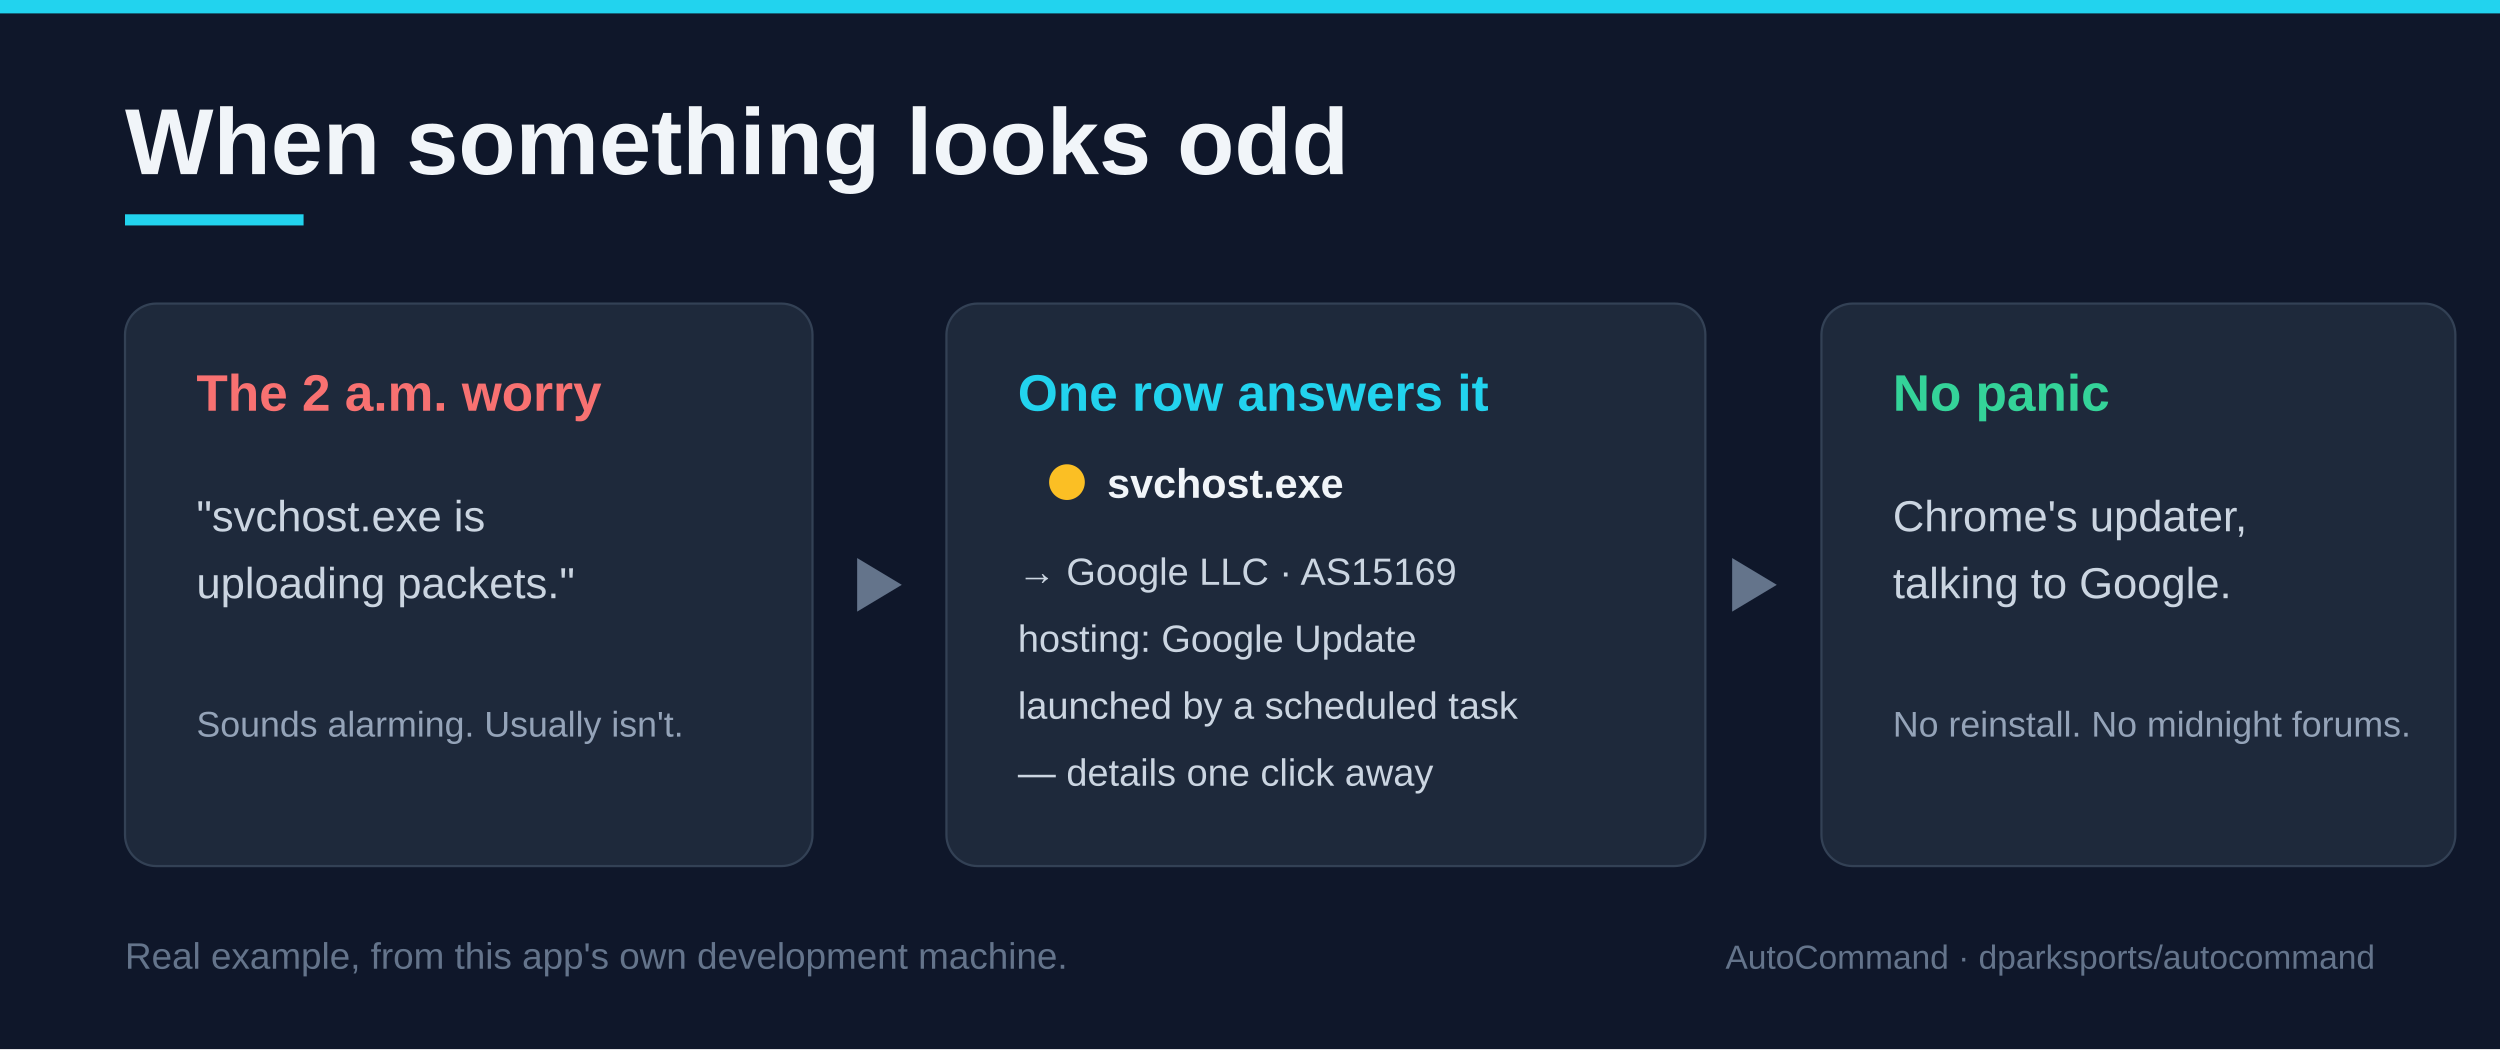
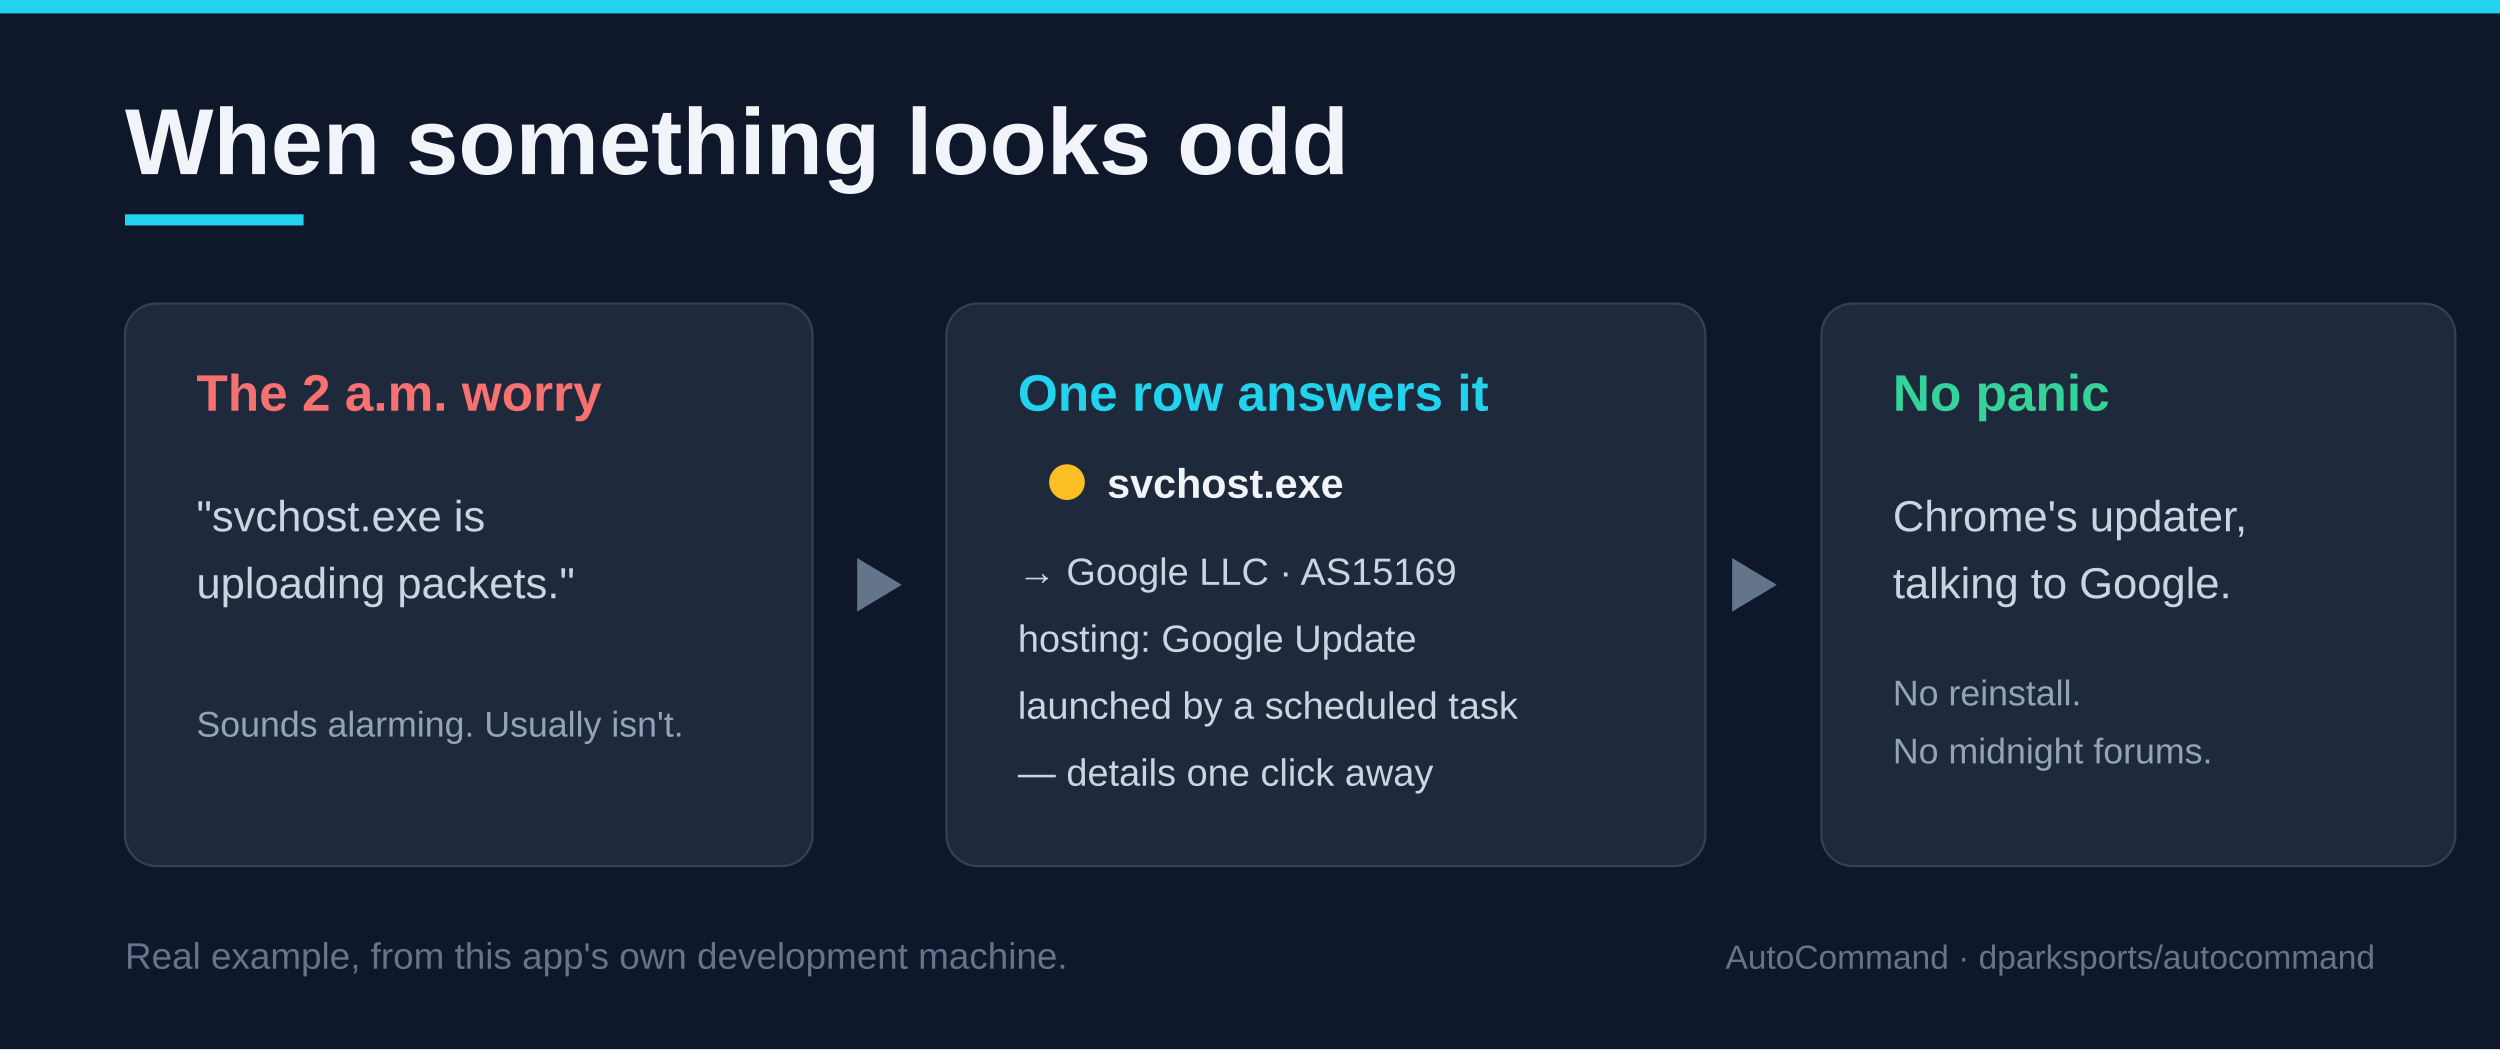
<svg xmlns="http://www.w3.org/2000/svg" width="1120" height="470" viewBox="0 0 1120 470" role="img" aria-label="When something looks odd: the svchost worry answered by one row">
  <rect width="1120" height="470" fill="#0f172a" />
  <rect width="1120" height="6" fill="#22d3ee" />
  <g font-family="Segoe UI, Arial, sans-serif">
    <text x="56" y="78" font-size="42" font-weight="700" fill="#f1f5f9">When something looks odd</text>
    <rect x="56" y="96" width="80" height="5" fill="#22d3ee" />
    <rect x="56" y="136" width="308" height="252" rx="14" fill="#1e293b" stroke="#334155" />
    <text x="88" y="184" font-size="23" font-weight="700" fill="#f87171">The 2 a.m. worry</text>
    <text x="88" y="238" font-size="19.5" fill="#cbd5e1">"svchost.exe is</text>
    <text x="88" y="268" font-size="19.5" fill="#cbd5e1">uploading packets."</text>
    <text x="88" y="330" font-size="16" fill="#94a3b8">Sounds alarming. Usually isn't.</text>
    <path d="M 384 262 L 384 250 L 404 262 L 384 274 Z" fill="#64748b" />
    <rect x="424" y="136" width="340" height="252" rx="14" fill="#1e293b" stroke="#334155" />
    <text x="456" y="184" font-size="23" font-weight="700" fill="#22d3ee">One row answers it</text>
    <circle cx="478" cy="216" r="8" fill="#fbbf24" />
    <text x="496" y="223" font-size="18.5" font-weight="600" fill="#f1f5f9">svchost.exe</text>
    <g font-size="17" fill="#cbd5e1">
      <text x="456" y="262">→ Google LLC · AS15169</text>
      <text x="456" y="292">hosting: Google Update</text>
      <text x="456" y="322">launched by a scheduled task</text>
      <text x="456" y="352">— details one click away</text>
    </g>
    <path d="M 776 262 L 776 250 L 796 262 L 776 274 Z" fill="#64748b" />
    <rect x="816" y="136" width="284" height="252" rx="14" fill="#1e293b" stroke="#334155" />
    <text x="848" y="184" font-size="23" font-weight="700" fill="#34d399">No panic</text>
    <g font-size="19.5" fill="#cbd5e1">
      <text x="848" y="238">Chrome's updater,</text>
      <text x="848" y="268">talking to Google.</text>
    </g>
-     <text x="848" y="330" font-size="16" fill="#94a3b8">No reinstall. No midnight forums.</text>
+     <text x="848" y="316" font-size="16" fill="#94a3b8">No reinstall.</text>
+     <text x="848" y="342" font-size="16" fill="#94a3b8">No midnight forums.</text>
    <text x="56" y="434" font-size="16.5" fill="#64748b">Real example, from this app's own development machine.</text>
    <text x="1064" y="434" font-size="15" fill="#64748b" text-anchor="end">AutoCommand · dparksports/autocommand</text>
  </g>
</svg>
